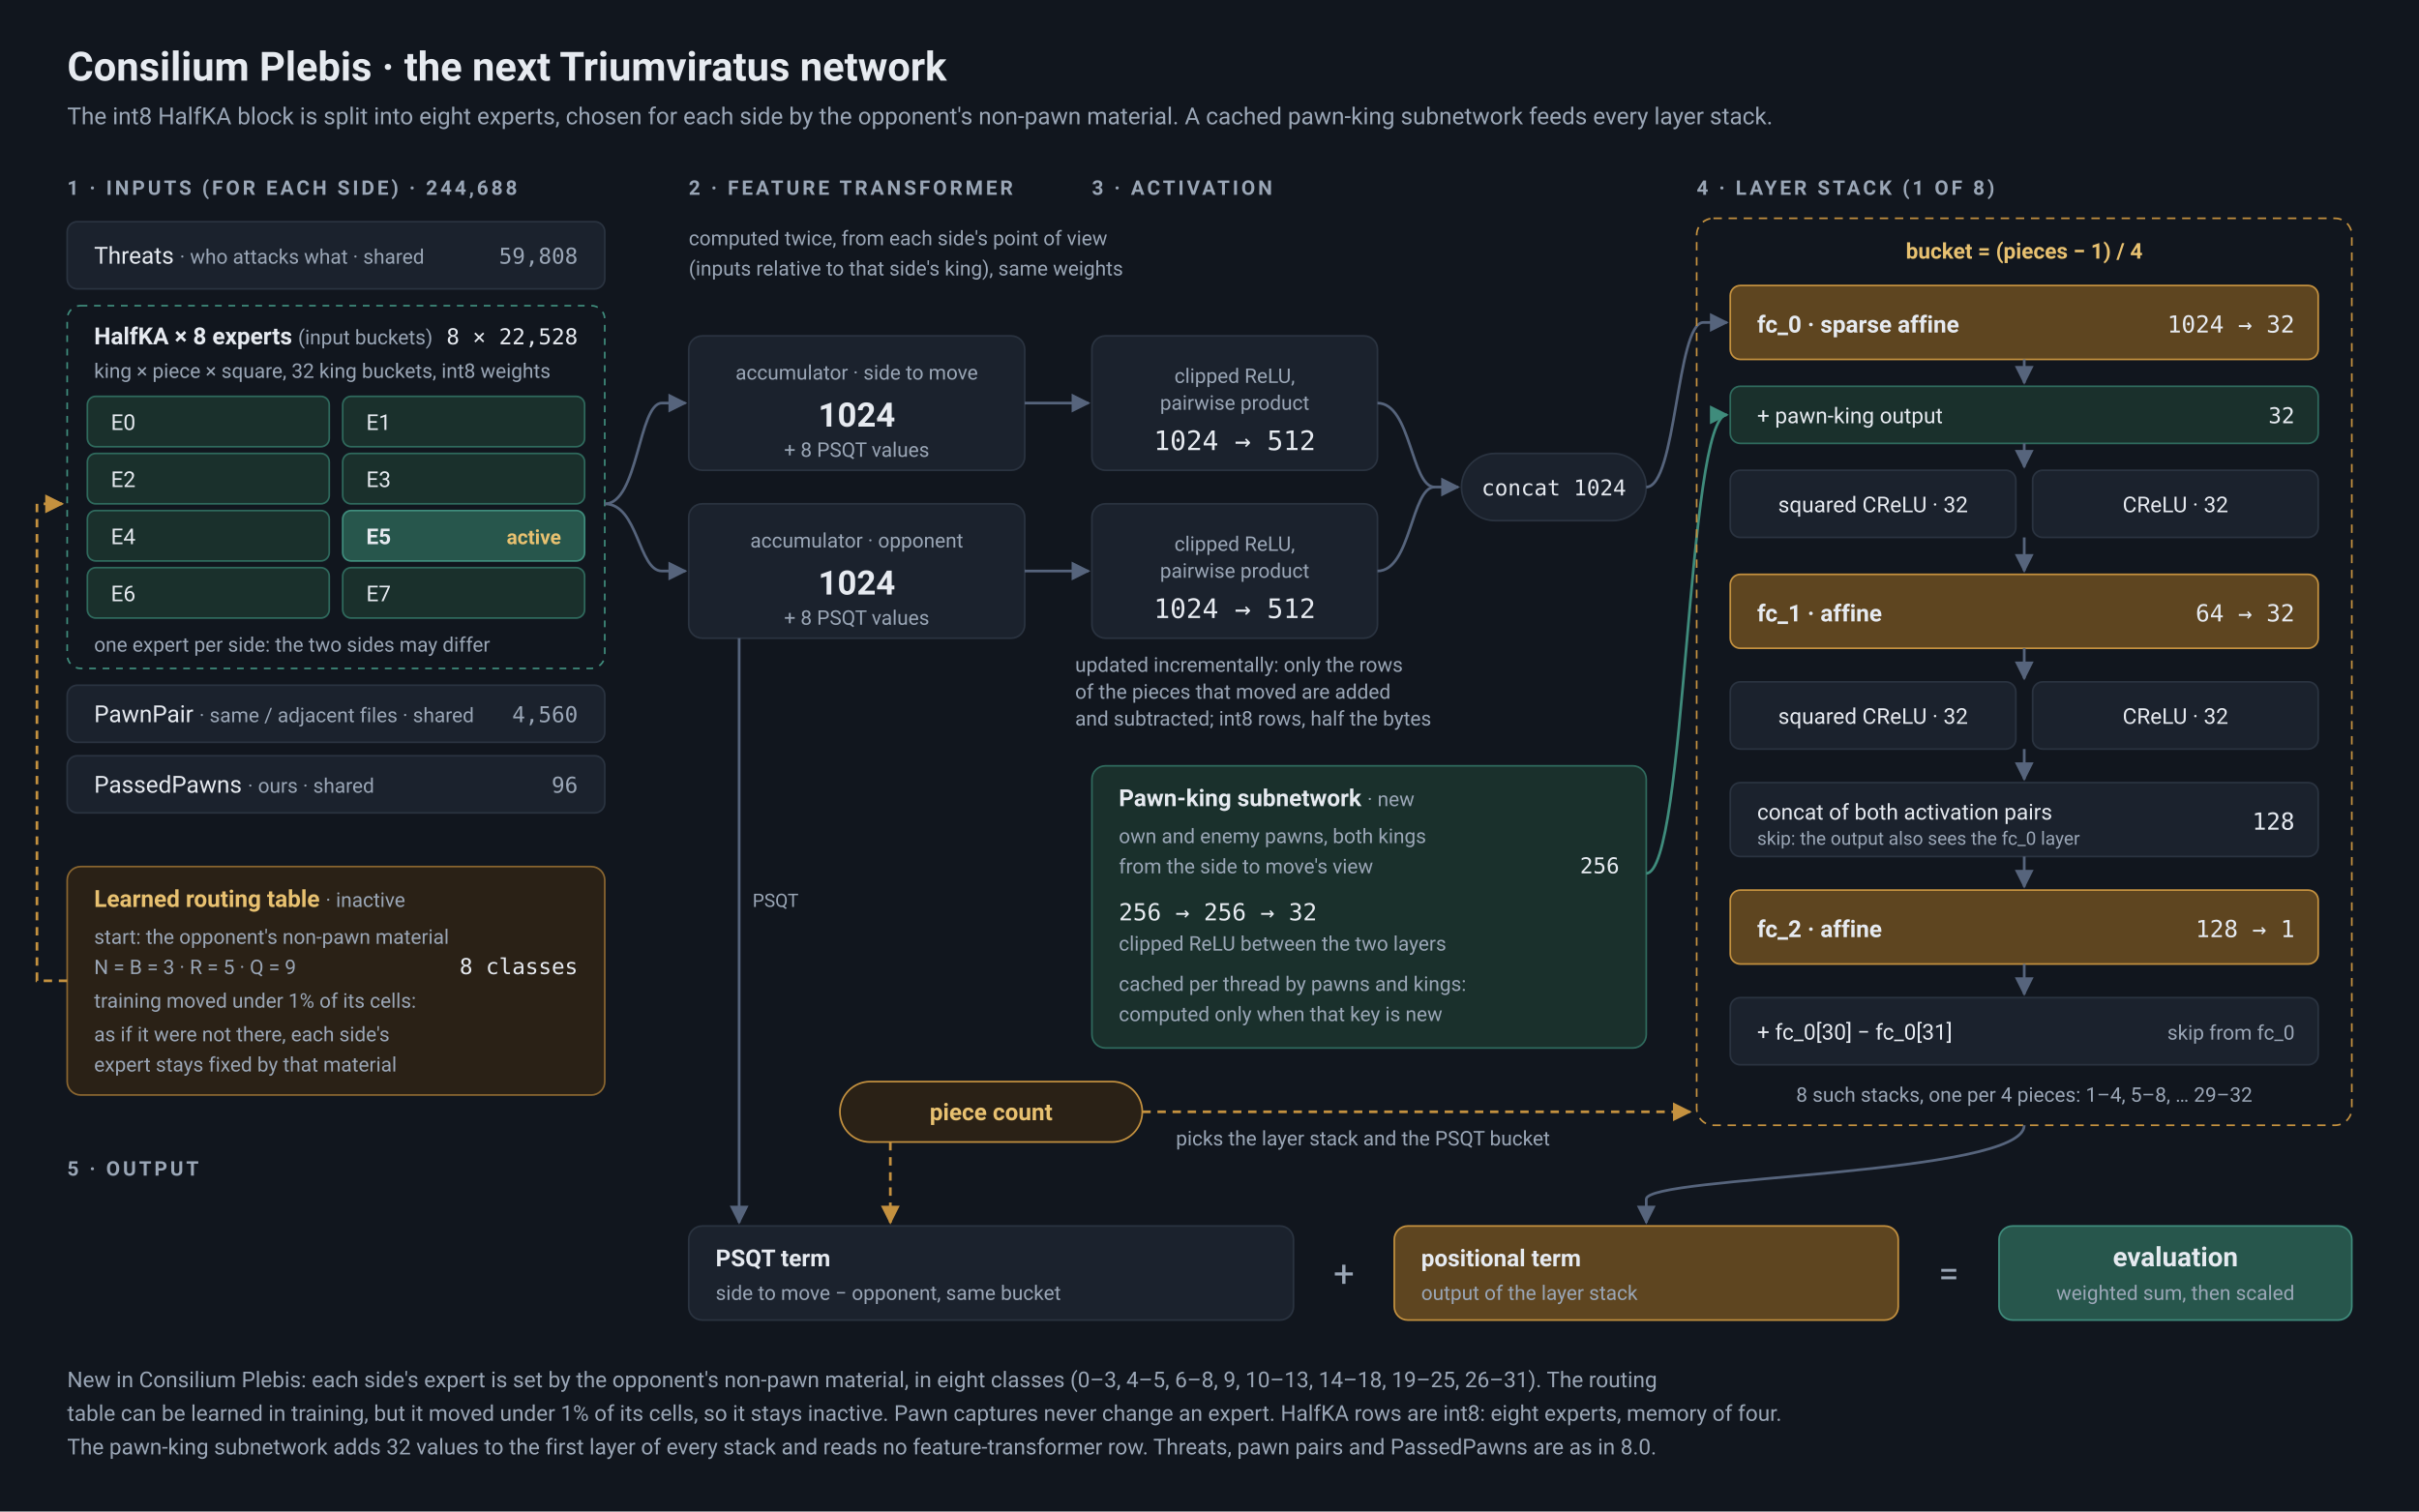
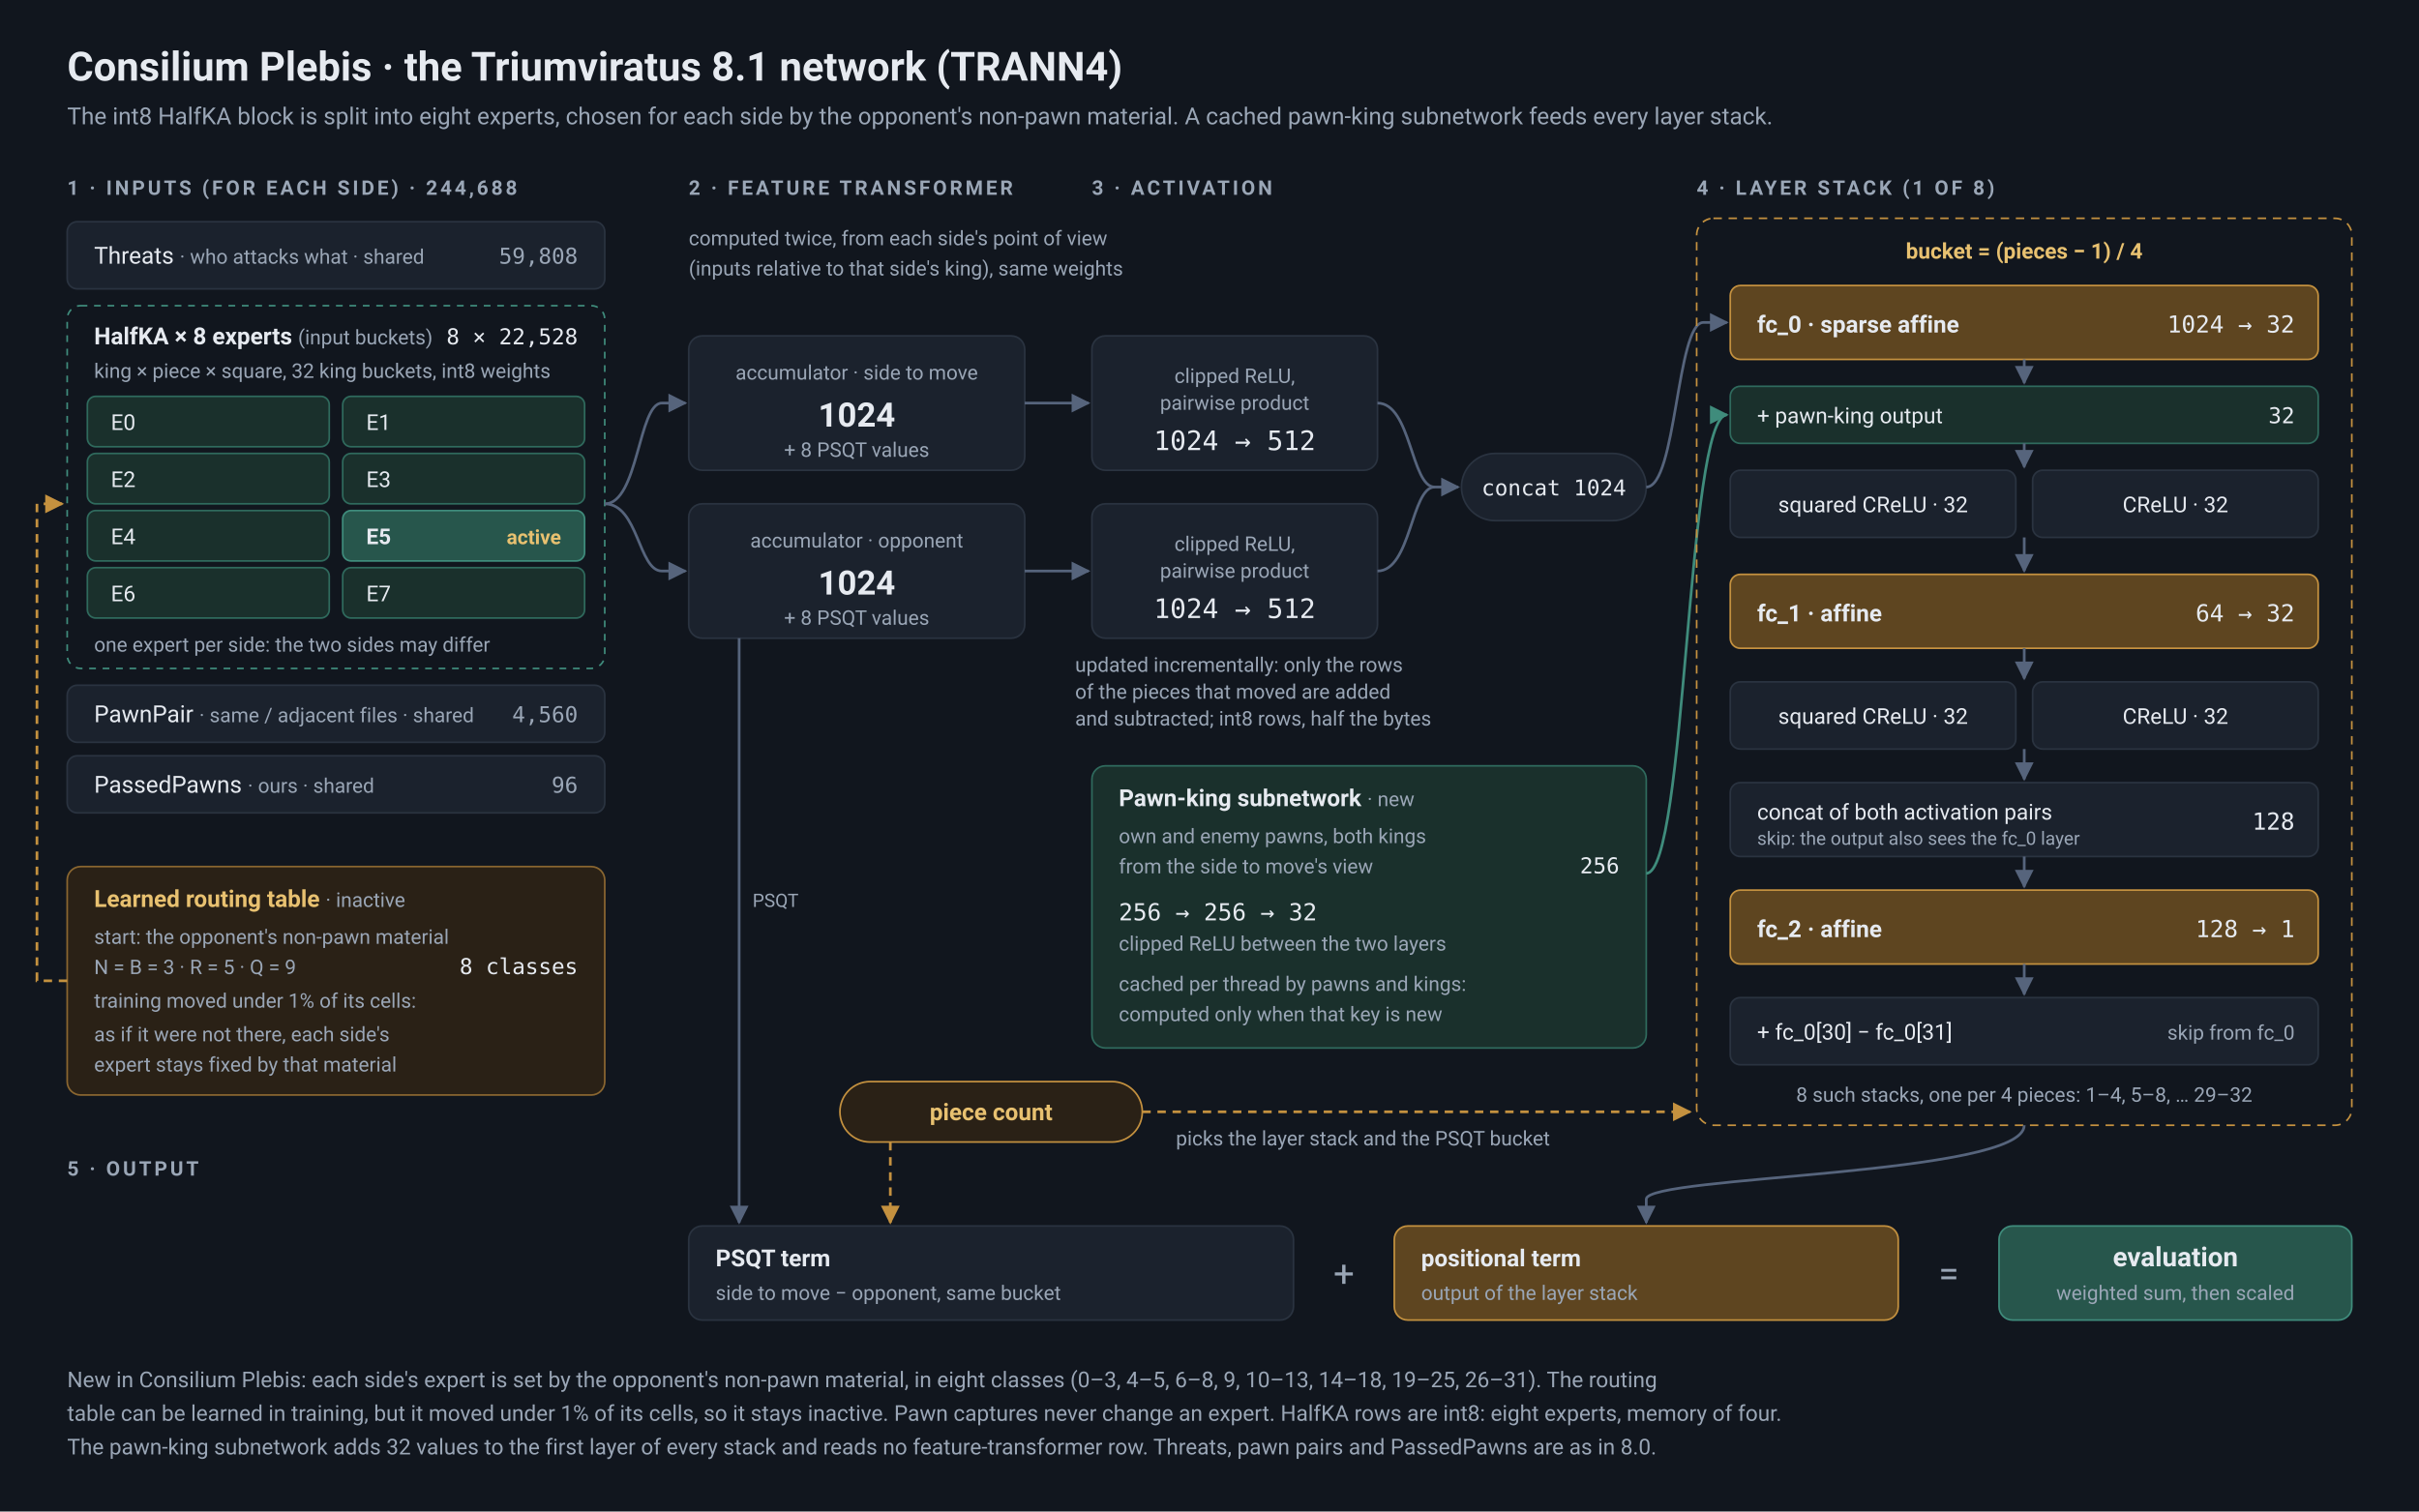
- <svg xmlns="http://www.w3.org/2000/svg" viewBox="0 0 1440 900" width="1440" height="900" font-family="'Segoe UI', Roboto, Helvetica, Arial, sans-serif" role="img" aria-label="Consilium Plebis, the next Triumviratus network: shared threat, pawn-pair and passed-pawn inputs and an int8 HalfKA block split into eight experts, chosen per side by the opponent's non-pawn material (the learned routing table stayed inactive); two 1024 accumulators, clipped ReLU with pairwise product, a cached pawn-king subnetwork added to the first layer of the stack, eight layer stacks chosen by piece count and a PSQT term">
+ <svg xmlns="http://www.w3.org/2000/svg" viewBox="0 0 1440 900" width="1440" height="900" font-family="'Segoe UI', Roboto, Helvetica, Arial, sans-serif" role="img" aria-label="TRANN4, Consilium Plebis, the Triumviratus 8.1 network: shared threat, pawn-pair and passed-pawn inputs and an int8 HalfKA block split into eight experts, chosen per side by the opponent's non-pawn material (the learned routing table stayed inactive); two 1024 accumulators, clipped ReLU with pairwise product, a cached pawn-king subnetwork added to the first layer of the stack, eight layer stacks chosen by piece count and a PSQT term">
  <defs>
    <style>
      text       { fill: #E6EAF0; }
      .dim       { fill: #9AA6B6; }
      .gold      { fill: #E8C170; }
      .mono      { font-family: 'Cascadia Mono', Consolas, Menlo, monospace; }
      .sec       { font-size: 12px; letter-spacing: .14em; fill: #9AA6B6; font-weight: 600; }
      .box       { fill: #1B222D; stroke: #2A3340; }
      .verd      { fill: #27564C; stroke: #3F8C7C; }
      .verd-soft { fill: #1A302C; stroke: #2F6A5D; }
      .bronze    { fill: #5E4520; stroke: #C4913F; }
      .bz-soft   { fill: #2A2116; stroke: #8A6630; }
      .arrow     { stroke: #56647C; stroke-width: 1.6; fill: none; }
      .arrow-b   { stroke: #C4913F; stroke-width: 1.6; fill: none; stroke-dasharray: 5 4; }
      .arrow-v   { stroke: #3F8C7C; stroke-width: 1.6; fill: none; }
    </style>
    <marker id="a" viewBox="0 0 10 10" refX="9" refY="5" markerWidth="7" markerHeight="7" orient="auto-start-reverse">
      <path d="M0,0 L10,5 L0,10 z" fill="#56647C" />
    </marker>
    <marker id="b" viewBox="0 0 10 10" refX="9" refY="5" markerWidth="7" markerHeight="7" orient="auto-start-reverse">
      <path d="M0,0 L10,5 L0,10 z" fill="#C4913F" />
    </marker>
    <marker id="v" viewBox="0 0 10 10" refX="9" refY="5" markerWidth="7" markerHeight="7" orient="auto-start-reverse">
      <path d="M0,0 L10,5 L0,10 z" fill="#3F8C7C" />
    </marker>
  </defs>
  <rect width="1440" height="900" fill="#11161E" />
-   <text x="40" y="48" font-size="24" font-weight="600">Consilium Plebis · the next Triumviratus network</text>
+   <text x="40" y="48" font-size="24" font-weight="600">Consilium Plebis · the Triumviratus 8.1 network (TRANN4)</text>
  <text x="40" y="74" font-size="14" class="dim">The int8 HalfKA block is split into eight experts, chosen for each side by the opponent's non-pawn material. A cached pawn-king subnetwork feeds every layer stack.</text>
  <text x="40" y="116" class="sec">1 · INPUTS (FOR EACH SIDE) · 244,688</text>
  <rect x="40" y="132" width="320" height="40" rx="6" class="box" />
  <text x="56" y="157" font-size="14">Threats <tspan class="dim" font-size="12">· who attacks what · shared</tspan>
  </text>
  <text x="344" y="157" font-size="13" class="dim mono" text-anchor="end">59,808</text>
  <rect x="40" y="182" width="320" height="216" rx="8" fill="none" stroke="#3F8C7C" stroke-dasharray="4 4" />
  <text x="56" y="205" font-size="14" font-weight="600">HalfKA × 8 experts <tspan class="dim" font-weight="400" font-size="12">(input buckets)</tspan>
  </text>
  <text x="344" y="205" font-size="13" class="mono" text-anchor="end">8 × 22,528</text>
  <text x="56" y="225" font-size="12" class="dim">king × piece × square, 32 king buckets, int8 weights</text>
  <rect x="52" y="236" width="144" height="30" rx="5" class="verd-soft" />
  <text x="66" y="256" font-size="13">E0</text>
  <rect x="204" y="236" width="144" height="30" rx="5" class="verd-soft" />
  <text x="218" y="256" font-size="13">E1</text>
  <rect x="52" y="270" width="144" height="30" rx="5" class="verd-soft" />
  <text x="66" y="290" font-size="13">E2</text>
  <rect x="204" y="270" width="144" height="30" rx="5" class="verd-soft" />
  <text x="218" y="290" font-size="13">E3</text>
  <rect x="52" y="304" width="144" height="30" rx="5" class="verd-soft" />
  <text x="66" y="324" font-size="13">E4</text>
  <rect x="204" y="304" width="144" height="30" rx="5" class="verd" />
  <text x="218" y="324" font-size="13" font-weight="600">E5</text>
  <text x="334" y="324" font-size="12" class="gold" font-weight="600" text-anchor="end">active</text>
  <rect x="52" y="338" width="144" height="30" rx="5" class="verd-soft" />
  <text x="66" y="358" font-size="13">E6</text>
  <rect x="204" y="338" width="144" height="30" rx="5" class="verd-soft" />
  <text x="218" y="358" font-size="13">E7</text>
  <text x="56" y="388" font-size="12" class="dim">one expert per side: the two sides may differ</text>
  <rect x="40" y="408" width="320" height="34" rx="6" class="box" />
  <text x="56" y="430" font-size="14">PawnPair <tspan class="dim" font-size="12">· same / adjacent files · shared</tspan>
  </text>
  <text x="344" y="430" font-size="13" class="dim mono" text-anchor="end">4,560</text>
  <rect x="40" y="450" width="320" height="34" rx="6" class="box" />
  <text x="56" y="472" font-size="14">PassedPawns <tspan class="dim" font-size="12">· ours · shared</tspan>
  </text>
  <text x="344" y="472" font-size="13" class="dim mono" text-anchor="end">96</text>
  <rect x="40" y="516" width="320" height="136" rx="8" class="bz-soft" />
  <text x="56" y="540" font-size="14" class="gold" font-weight="600">Learned routing table <tspan class="dim" font-weight="400" font-size="12">· inactive</tspan>
  </text>
  <text x="56" y="562" font-size="12" class="dim">start: the opponent's non-pawn material</text>
  <text x="56" y="580" font-size="12" class="dim">N = B = 3 · R = 5 · Q = 9</text>
  <text x="344" y="580" font-size="13" class="mono" text-anchor="end">8 classes</text>
  <text x="56" y="600" font-size="12" class="dim">training moved under 1% of its cells:</text>
  <text x="56" y="620" font-size="12" class="dim">as if it were not there, each side's</text>
  <text x="56" y="638" font-size="12" class="dim">expert stays fixed by that material</text>
  <path d="M40,584 L22,584 L22,300 L37,300" class="arrow-b" marker-end="url(#b)" />
  <text x="410" y="116" class="sec">2 · FEATURE TRANSFORMER</text>
  <text x="410" y="146" font-size="12" class="dim">computed twice, from each side's point of view</text>
  <text x="410" y="164" font-size="12" class="dim">(inputs relative to that side's king), same weights</text>
  <path d="M360,300 C380,300 380,240 394,240 L408,240" class="arrow" marker-end="url(#a)" />
  <path d="M360,300 C380,300 380,340 394,340 L408,340" class="arrow" marker-end="url(#a)" />
  <rect x="410" y="200" width="200" height="80" rx="8" class="box" />
  <text x="510" y="226" font-size="12" class="dim" text-anchor="middle">accumulator · side to move</text>
  <text x="510" y="254" font-size="20" font-weight="600" text-anchor="middle">1024</text>
  <text x="510" y="272" font-size="12" class="dim" text-anchor="middle">+ 8 PSQT values</text>
  <rect x="410" y="300" width="200" height="80" rx="8" class="box" />
  <text x="510" y="326" font-size="12" class="dim" text-anchor="middle">accumulator · opponent</text>
  <text x="510" y="354" font-size="20" font-weight="600" text-anchor="middle">1024</text>
  <text x="510" y="372" font-size="12" class="dim" text-anchor="middle">+ 8 PSQT values</text>
  <text x="640" y="400" font-size="12" class="dim">updated incrementally: only the rows</text>
  <text x="640" y="416" font-size="12" class="dim">of the pieces that moved are added</text>
  <text x="640" y="432" font-size="12" class="dim">and subtracted; int8 rows, half the bytes</text>
  <text x="650" y="116" class="sec">3 · ACTIVATION</text>
  <path d="M610,240 L648,240" class="arrow" marker-end="url(#a)" />
  <path d="M610,340 L648,340" class="arrow" marker-end="url(#a)" />
  <rect x="650" y="200" width="170" height="80" rx="8" class="box" />
  <text x="735" y="228" font-size="12" class="dim" text-anchor="middle">clipped ReLU,</text>
  <text x="735" y="244" font-size="12" class="dim" text-anchor="middle">pairwise product</text>
  <text x="735" y="268" font-size="16" class="mono" text-anchor="middle">1024 → 512</text>
  <rect x="650" y="300" width="170" height="80" rx="8" class="box" />
  <text x="735" y="328" font-size="12" class="dim" text-anchor="middle">clipped ReLU,</text>
  <text x="735" y="344" font-size="12" class="dim" text-anchor="middle">pairwise product</text>
  <text x="735" y="368" font-size="16" class="mono" text-anchor="middle">1024 → 512</text>
  <path d="M820,240 C840,240 840,290 854,290" class="arrow" />
  <path d="M820,340 C840,340 840,290 854,290 L868,290" class="arrow" marker-end="url(#a)" />
  <rect x="870" y="270" width="110" height="40" rx="20" class="box" />
  <text x="925" y="295" font-size="13" class="mono" text-anchor="middle">concat 1024</text>
  <path d="M980,290 C998,290 998,192 1014,192 L1028,192" class="arrow" marker-end="url(#a)" />
  <rect x="650" y="456" width="330" height="168" rx="8" class="verd-soft" />
  <text x="666" y="480" font-size="14" font-weight="600">Pawn-king subnetwork <tspan class="dim" font-weight="400" font-size="12">· new</tspan>
  </text>
  <text x="666" y="502" font-size="12" class="dim">own and enemy pawns, both kings</text>
  <text x="666" y="520" font-size="12" class="dim">from the side to move's view</text>
  <text x="964" y="520" font-size="13" class="mono" text-anchor="end">256</text>
  <text x="666" y="548" font-size="14" class="mono">256 → 256 → 32</text>
  <text x="666" y="566" font-size="12" class="dim">clipped ReLU between the two layers</text>
  <text x="666" y="590" font-size="12" class="dim">cached per thread by pawns and kings:</text>
  <text x="666" y="608" font-size="12" class="dim">computed only when that key is new</text>
  <path d="M980,520 C1004,520 1004,247 1028,247" class="arrow-v" marker-end="url(#v)" />
  <text x="1010" y="116" class="sec">4 · LAYER STACK (1 OF 8)</text>
  <rect x="1010" y="130" width="390" height="540" rx="10" fill="none" stroke="#C4913F" stroke-dasharray="5 4" />
  <text x="1205" y="154" font-size="13" class="gold" font-weight="600" text-anchor="middle">bucket = (pieces − 1) / 4</text>
  <rect x="1030" y="170" width="350" height="44" rx="6" class="bronze" />
  <text x="1046" y="198" font-size="14" font-weight="600">fc_0 · sparse affine</text>
  <text x="1366" y="198" font-size="14" class="mono" text-anchor="end">1024 → 32</text>
  <path d="M1205,214 L1205,228" class="arrow" marker-end="url(#a)" />
  <rect x="1030" y="230" width="350" height="34" rx="6" class="verd-soft" />
  <text x="1046" y="252" font-size="13">+ pawn-king output</text>
  <text x="1366" y="252" font-size="13" class="mono" text-anchor="end">32</text>
  <path d="M1205,264 L1205,278" class="arrow" marker-end="url(#a)" />
  <rect x="1030" y="280" width="170" height="40" rx="6" class="box" />
  <text x="1115" y="305" font-size="13" text-anchor="middle">squared CReLU · 32</text>
  <rect x="1210" y="280" width="170" height="40" rx="6" class="box" />
  <text x="1295" y="305" font-size="13" text-anchor="middle">CReLU · 32</text>
  <path d="M1205,320 L1205,340" class="arrow" marker-end="url(#a)" />
  <rect x="1030" y="342" width="350" height="44" rx="6" class="bronze" />
  <text x="1046" y="370" font-size="14" font-weight="600">fc_1 · affine</text>
  <text x="1366" y="370" font-size="14" class="mono" text-anchor="end">64 → 32</text>
  <path d="M1205,386 L1205,404" class="arrow" marker-end="url(#a)" />
  <rect x="1030" y="406" width="170" height="40" rx="6" class="box" />
  <text x="1115" y="431" font-size="13" text-anchor="middle">squared CReLU · 32</text>
  <rect x="1210" y="406" width="170" height="40" rx="6" class="box" />
  <text x="1295" y="431" font-size="13" text-anchor="middle">CReLU · 32</text>
  <path d="M1205,446 L1205,464" class="arrow" marker-end="url(#a)" />
  <rect x="1030" y="466" width="350" height="44" rx="6" class="box" />
  <text x="1046" y="488" font-size="13">concat of both activation pairs</text>
  <text x="1046" y="503" font-size="11" class="dim">skip: the output also sees the fc_0 layer</text>
  <text x="1366" y="494" font-size="14" class="mono" text-anchor="end">128</text>
  <path d="M1205,510 L1205,528" class="arrow" marker-end="url(#a)" />
  <rect x="1030" y="530" width="350" height="44" rx="6" class="bronze" />
  <text x="1046" y="558" font-size="14" font-weight="600">fc_2 · affine</text>
  <text x="1366" y="558" font-size="14" class="mono" text-anchor="end">128 → 1</text>
  <path d="M1205,574 L1205,592" class="arrow" marker-end="url(#a)" />
  <rect x="1030" y="594" width="350" height="40" rx="6" class="box" />
  <text x="1046" y="619" font-size="13">+ fc_0[30] − fc_0[31]</text>
  <text x="1366" y="619" font-size="12" class="dim" text-anchor="end">skip from fc_0</text>
  <text x="1205" y="656" font-size="12" class="dim" text-anchor="middle">8 such stacks, one per 4 pieces: 1–4, 5–8, … 29–32</text>
  <rect x="500" y="644" width="180" height="36" rx="18" fill="#2A2116" stroke="#C4913F" />
  <text x="590" y="667" font-size="14" class="gold" font-weight="600" text-anchor="middle">piece count</text>
  <path d="M680,662 L1006,662" class="arrow-b" marker-end="url(#b)" />
  <path d="M530,680 L530,728" class="arrow-b" marker-end="url(#b)" />
  <text x="700" y="682" font-size="12" class="dim">picks the layer stack and the PSQT bucket</text>
  <text x="40" y="700" class="sec">5 · OUTPUT</text>
  <rect x="410" y="730" width="360" height="56" rx="8" class="box" />
  <text x="426" y="754" font-size="14" font-weight="600">PSQT term</text>
  <text x="426" y="774" font-size="12" class="dim">side to move − opponent, same bucket</text>
  <text x="800" y="766" font-size="22" class="dim" text-anchor="middle">+</text>
  <rect x="830" y="730" width="300" height="56" rx="8" class="bronze" />
  <text x="846" y="754" font-size="14" font-weight="600">positional term</text>
  <text x="846" y="774" font-size="12" class="dim">output of the layer stack</text>
  <text x="1160" y="766" font-size="22" class="dim" text-anchor="middle">=</text>
  <rect x="1190" y="730" width="210" height="56" rx="8" class="verd" />
  <text x="1295" y="754" font-size="16" font-weight="600" text-anchor="middle">evaluation</text>
  <text x="1295" y="774" font-size="12" class="dim" text-anchor="middle">weighted sum, then scaled</text>
  <path d="M440,380 L440,728" class="arrow" marker-end="url(#a)" />
  <text x="448" y="540" font-size="11" class="dim">PSQT</text>
  <path d="M1205,670 C1205,700 980,700 980,714 L980,728" class="arrow" marker-end="url(#a)" />
  <text x="40" y="826" font-size="13" class="dim">New in Consilium Plebis: each side's expert is set by the opponent's non-pawn material, in eight classes (0–3, 4–5, 6–8, 9, 10–13, 14–18, 19–25, 26–31). The routing</text>
  <text x="40" y="846" font-size="13" class="dim">table can be learned in training, but it moved under 1% of its cells, so it stays inactive. Pawn captures never change an expert. HalfKA rows are int8: eight experts, memory of four.</text>
  <text x="40" y="866" font-size="13" class="dim">The pawn-king subnetwork adds 32 values to the first layer of every stack and reads no feature-transformer row. Threats, pawn pairs and PassedPawns are as in 8.0.</text>
</svg>
